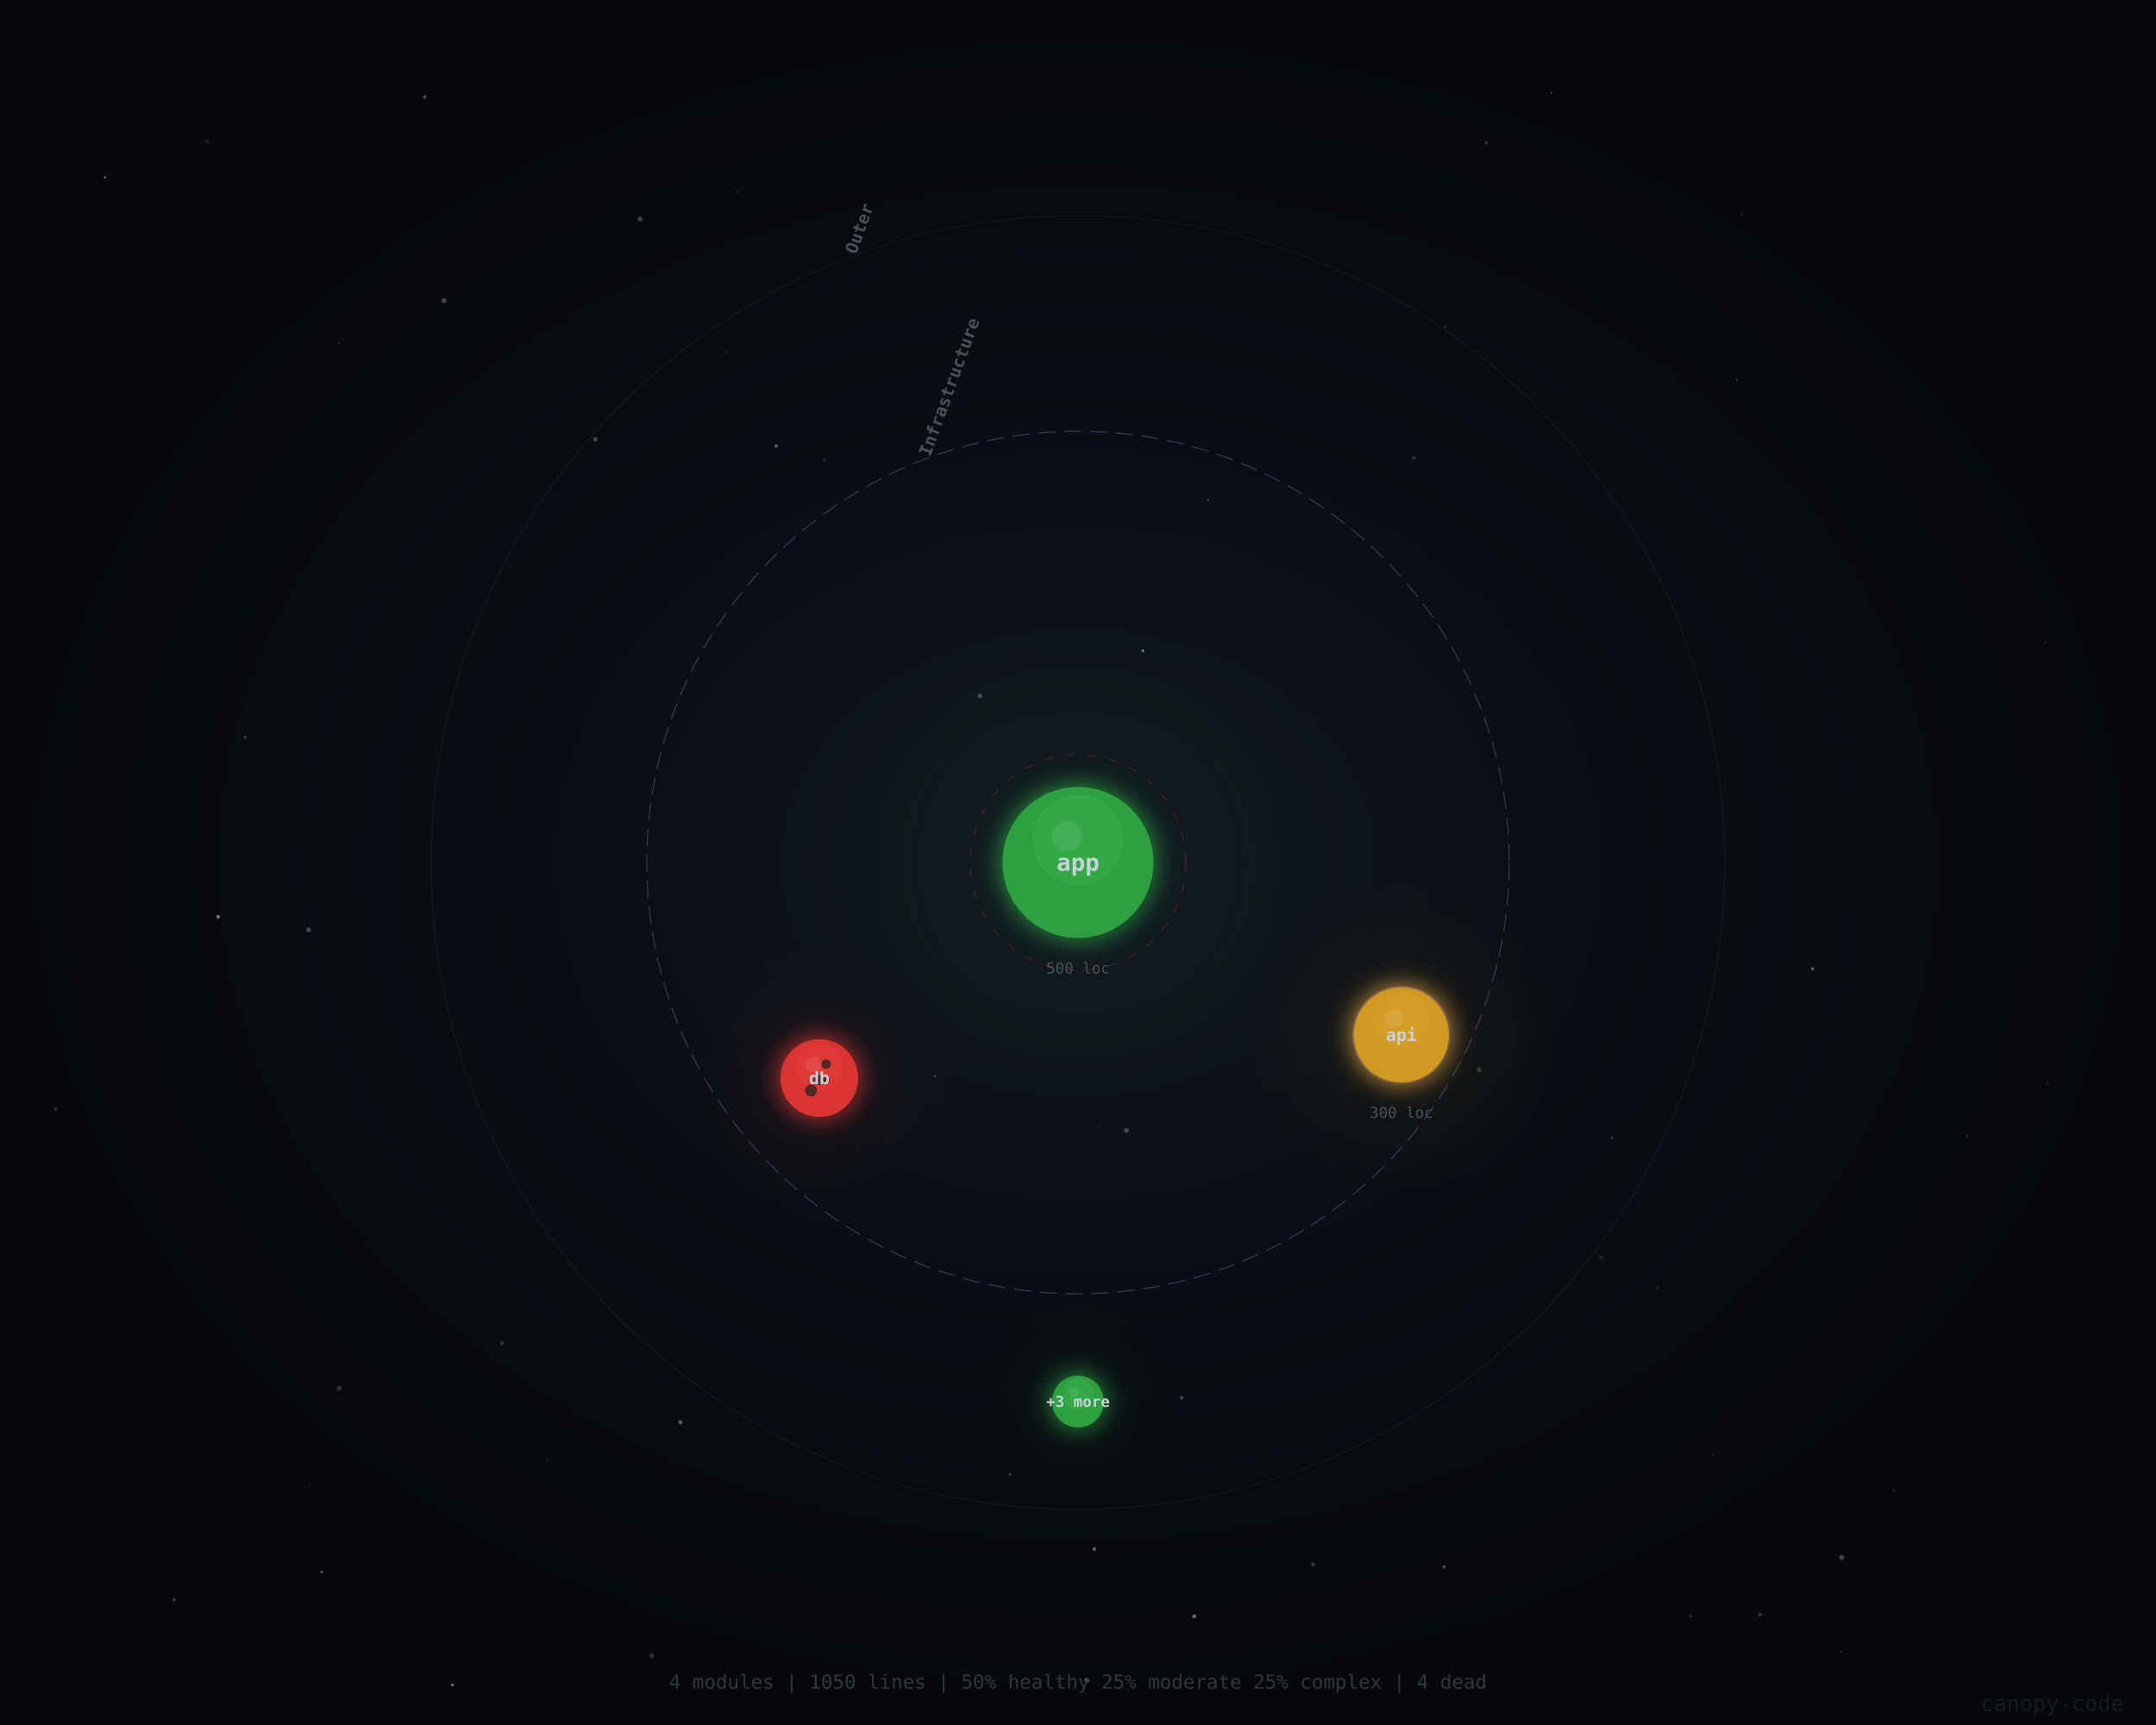
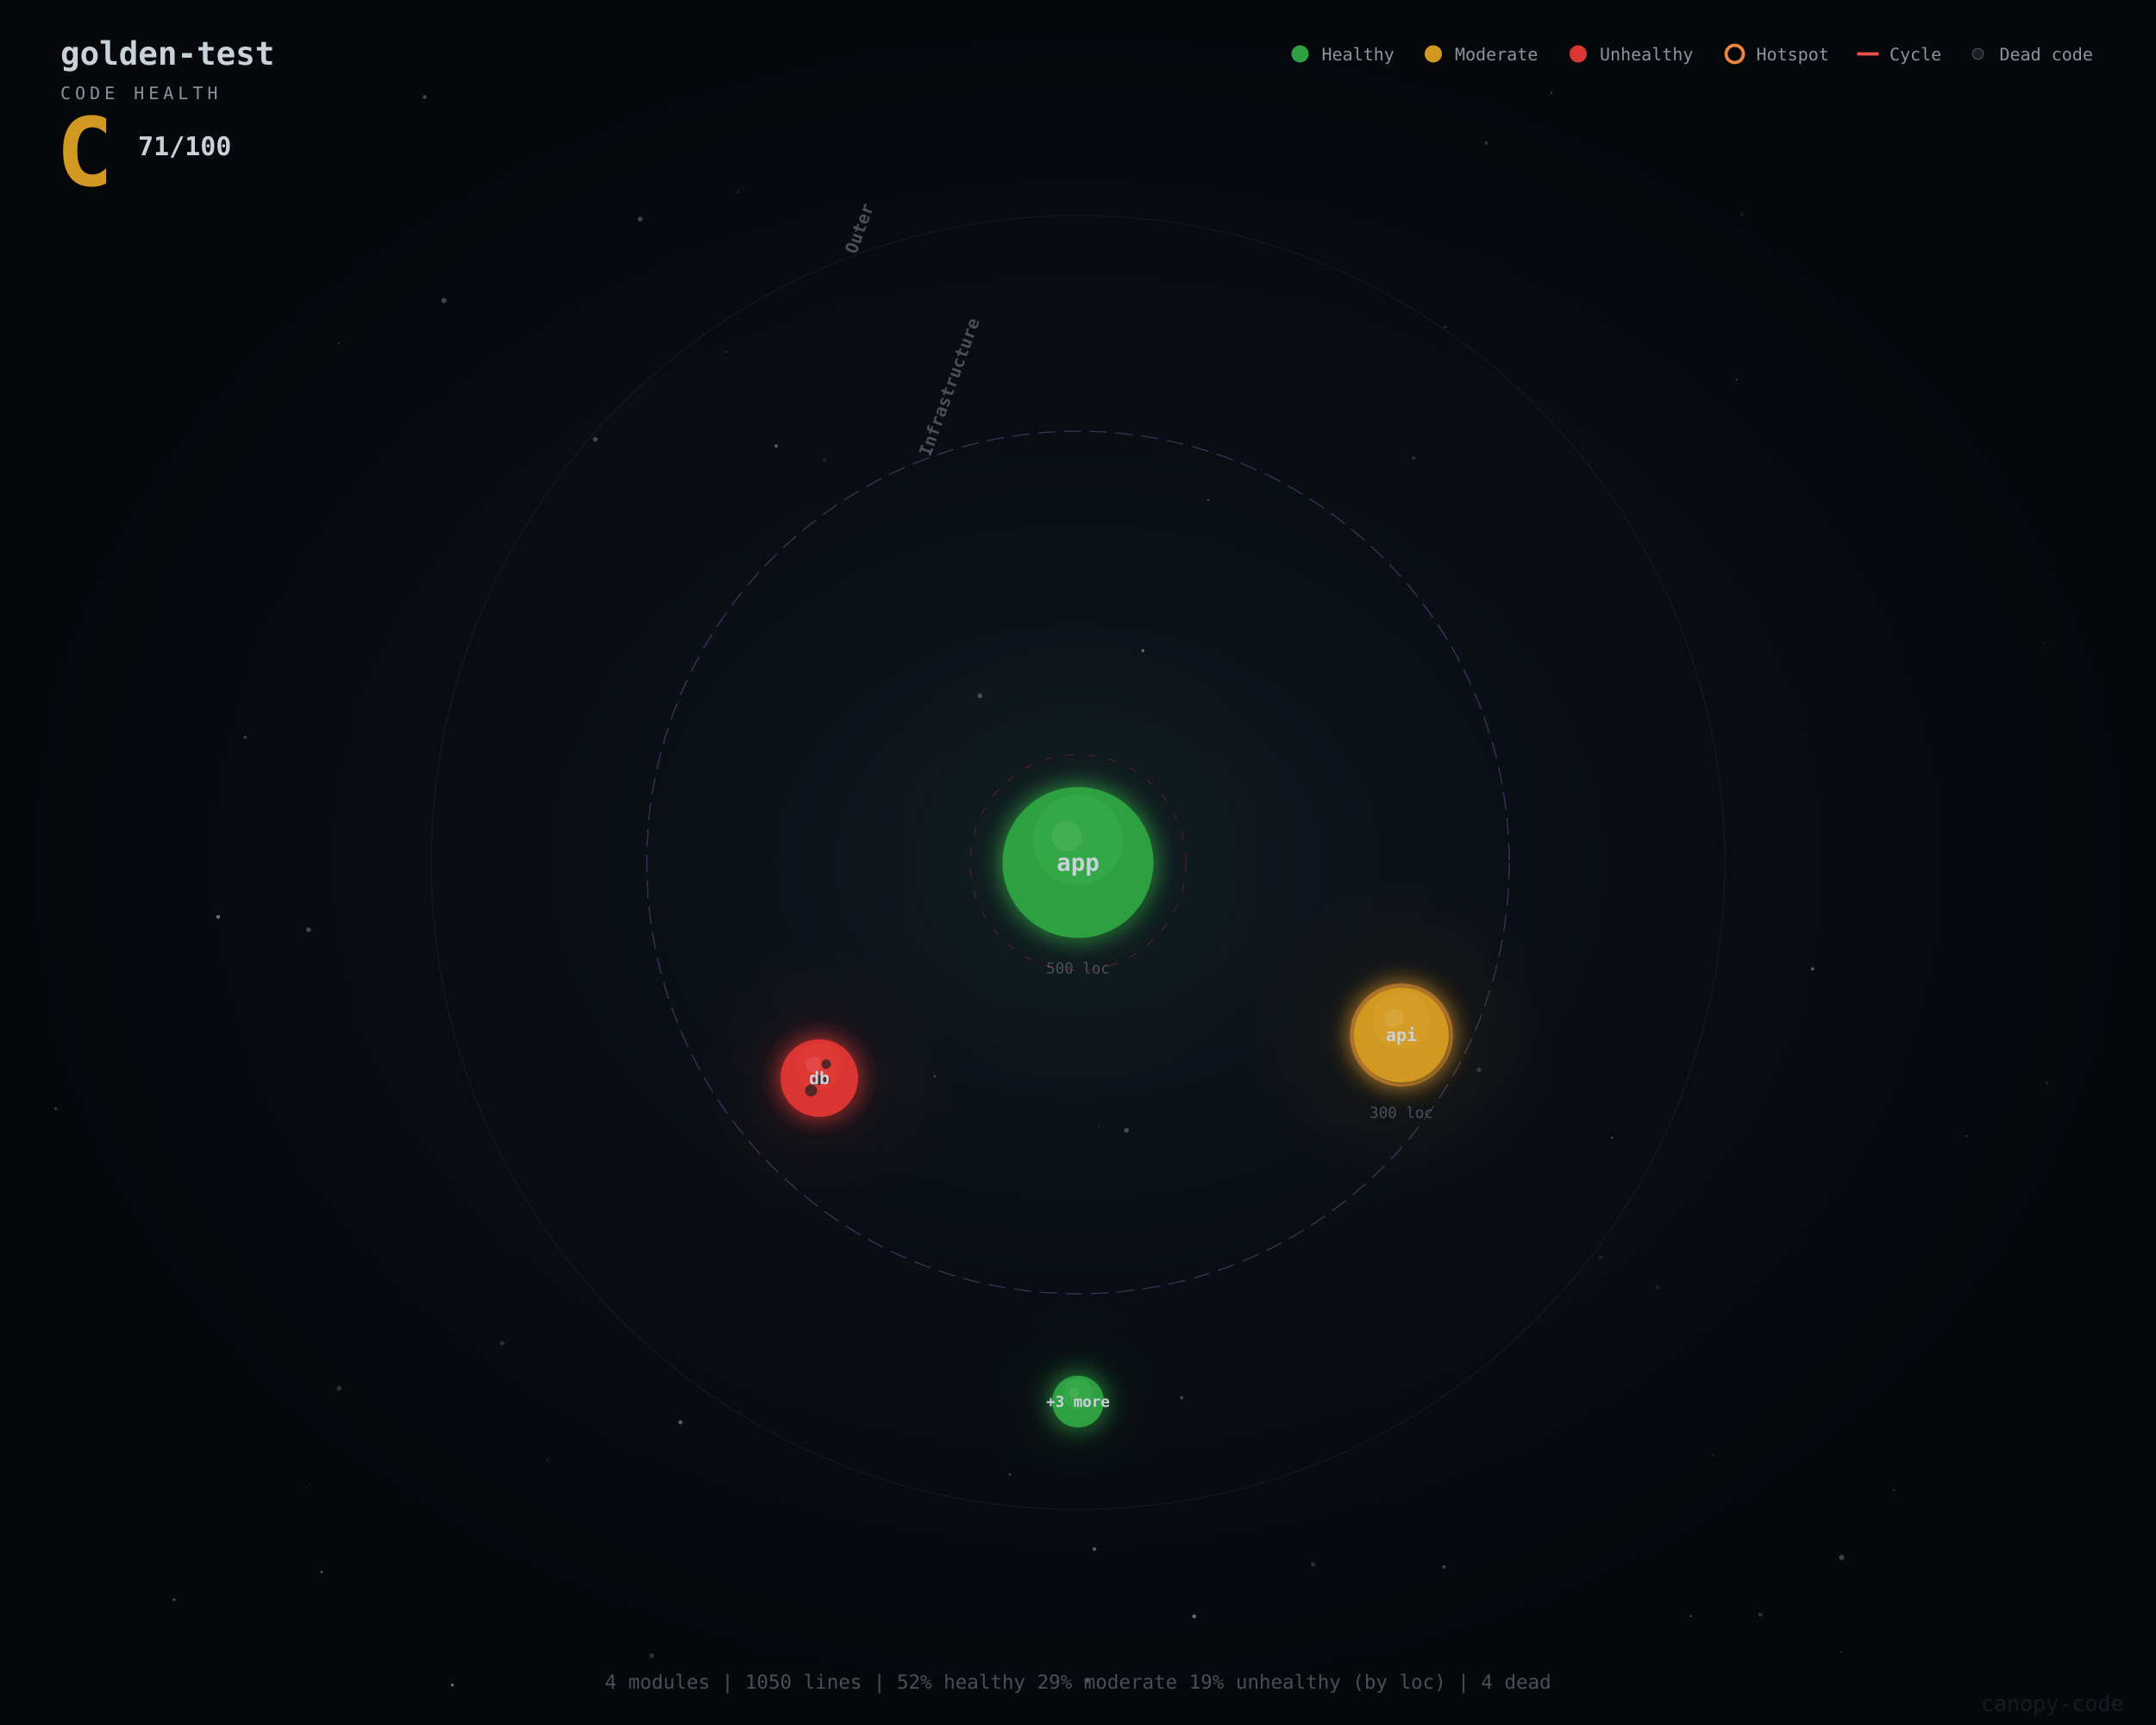
<svg xmlns="http://www.w3.org/2000/svg" viewBox="0 0 1000 800">
  <defs>
    <radialGradient id="bgGrad" cx="50%" cy="50%" r="50%">
      <stop offset="0%" stop-color="#111820" />
      <stop offset="50%" stop-color="#0a0e14" />
      <stop offset="100%" stop-color="#06080c" />
    </radialGradient>
    <filter id="nodeGlow" x="-50%" y="-50%" width="200%" height="200%">
      <feGaussianBlur stdDeviation="6" result="blur" />
      <feMerge>
        <feMergeNode in="blur" />
        <feMergeNode in="SourceGraphic" />
      </feMerge>
    </filter>
    <filter id="softGlow" x="-50%" y="-50%" width="200%" height="200%">
      <feGaussianBlur stdDeviation="12" />
    </filter>
    <filter id="churnPulse" x="-50%" y="-50%" width="200%" height="200%">
      <feGaussianBlur stdDeviation="4" result="blur" />
      <feMerge>
        <feMergeNode in="blur" />
        <feMergeNode in="SourceGraphic" />
      </feMerge>
    </filter>
  </defs>
  <rect width="1000" height="800" fill="url(#bgGrad)" />
  <circle cx="4.3" cy="70.4" r="0.3" fill="#c9d1d9" opacity="0.1" />
  <circle cx="143.1" cy="431.2" r="1.1" fill="#c9d1d9" opacity="0.3" />
  <circle cx="548.1" cy="648.2" r="0.8" fill="#c9d1d9" opacity="0.3" />
  <circle cx="232.9" cy="622.9" r="1.0" fill="#c9d1d9" opacity="0.2" />
  <circle cx="468.4" cy="683.8" r="0.5" fill="#c9d1d9" opacity="0.4" />
  <circle cx="157.3" cy="643.8" r="1.1" fill="#c9d1d9" opacity="0.2" />
  <circle cx="96.0" cy="65.6" r="1.0" fill="#c9d1d9" opacity="0.1" />
  <circle cx="336.6" cy="163.2" r="0.3" fill="#c9d1d9" opacity="0.3" />
  <circle cx="655.7" cy="212.4" r="0.8" fill="#c9d1d9" opacity="0.2" />
  <circle cx="481.4" cy="385.8" r="0.9" fill="#c9d1d9" opacity="0.3" />
  <circle cx="454.5" cy="322.7" r="1.1" fill="#c9d1d9" opacity="0.3" />
  <circle cx="315.6" cy="659.6" r="1.0" fill="#c9d1d9" opacity="0.4" />
  <circle cx="719.7" cy="43.0" r="0.4" fill="#c9d1d9" opacity="0.4" />
  <circle cx="805.6" cy="176.1" r="0.4" fill="#c9d1d9" opacity="0.3" />
  <circle cx="149.2" cy="729.1" r="0.6" fill="#c9d1d9" opacity="0.4" />
  <circle cx="342.6" cy="88.9" r="0.7" fill="#c9d1d9" opacity="0.1" />
  <circle cx="433.5" cy="499.1" r="0.4" fill="#c9d1d9" opacity="0.5" />
  <circle cx="296.9" cy="101.6" r="1.1" fill="#c9d1d9" opacity="0.3" />
  <circle cx="143.9" cy="688.3" r="0.3" fill="#c9d1d9" opacity="0.2" />
  <circle cx="509.7" cy="522.1" r="0.3" fill="#c9d1d9" opacity="0.2" />
  <circle cx="25.9" cy="514.2" r="0.8" fill="#c9d1d9" opacity="0.2" />
  <circle cx="101.2" cy="425.2" r="0.9" fill="#c9d1d9" opacity="0.5" />
  <circle cx="456.4" cy="222.6" r="0.4" fill="#c9d1d9" opacity="0.1" />
  <circle cx="878.5" cy="691.1" r="0.5" fill="#c9d1d9" opacity="0.2" />
  <circle cx="360.0" cy="206.8" r="0.8" fill="#c9d1d9" opacity="0.4" />
  <circle cx="768.7" cy="597.2" r="0.9" fill="#c9d1d9" opacity="0.1" />
  <circle cx="507.6" cy="718.4" r="0.9" fill="#c9d1d9" opacity="0.4" />
  <circle cx="689.4" cy="66.3" r="0.8" fill="#c9d1d9" opacity="0.2" />
  <circle cx="48.7" cy="82.3" r="0.5" fill="#c9d1d9" opacity="0.5" />
  <circle cx="209.8" cy="781.4" r="0.7" fill="#c9d1d9" opacity="0.5" />
  <circle cx="157.1" cy="159.1" r="0.3" fill="#c9d1d9" opacity="0.4" />
  <circle cx="504.1" cy="779.3" r="1.1" fill="#c9d1d9" opacity="0.4" />
  <circle cx="669.8" cy="726.7" r="0.8" fill="#c9d1d9" opacity="0.3" />
  <circle cx="854.1" cy="766.0" r="0.3" fill="#c9d1d9" opacity="0.4" />
  <circle cx="854.2" cy="722.3" r="1.2" fill="#c9d1d9" opacity="0.3" />
  <circle cx="80.8" cy="741.9" r="0.7" fill="#c9d1d9" opacity="0.3" />
  <circle cx="949.4" cy="502.3" r="0.7" fill="#c9d1d9" opacity="0.1" />
  <circle cx="794.6" cy="674.9" r="0.7" fill="#c9d1d9" opacity="0.1" />
  <circle cx="205.9" cy="139.4" r="1.2" fill="#c9d1d9" opacity="0.3" />
  <circle cx="522.5" cy="524.2" r="1.1" fill="#c9d1d9" opacity="0.3" />
  <circle cx="254.0" cy="677.3" r="0.3" fill="#c9d1d9" opacity="0.4" />
  <circle cx="808.0" cy="99.5" r="0.7" fill="#c9d1d9" opacity="0.1" />
  <circle cx="302.3" cy="767.9" r="1.1" fill="#c9d1d9" opacity="0.2" />
  <circle cx="912.1" cy="526.9" r="0.3" fill="#c9d1d9" opacity="0.5" />
  <circle cx="382.5" cy="213.3" r="0.9" fill="#c9d1d9" opacity="0.1" />
  <circle cx="784.2" cy="749.5" r="0.5" fill="#c9d1d9" opacity="0.3" />
  <circle cx="686.0" cy="496.2" r="1.1" fill="#c9d1d9" opacity="0.2" />
  <circle cx="276.1" cy="203.8" r="1.1" fill="#c9d1d9" opacity="0.3" />
  <circle cx="560.4" cy="231.9" r="0.4" fill="#c9d1d9" opacity="0.4" />
  <circle cx="670.4" cy="151.6" r="0.5" fill="#c9d1d9" opacity="0.2" />
  <circle cx="113.7" cy="341.9" r="0.7" fill="#c9d1d9" opacity="0.3" />
  <circle cx="747.7" cy="527.6" r="0.4" fill="#c9d1d9" opacity="0.5" />
  <circle cx="553.9" cy="749.6" r="0.9" fill="#c9d1d9" opacity="0.5" />
  <circle cx="948.5" cy="298.1" r="0.3" fill="#c9d1d9" opacity="0.3" />
  <circle cx="197.0" cy="45.0" r="0.9" fill="#c9d1d9" opacity="0.3" />
  <circle cx="609.0" cy="725.5" r="1.0" fill="#c9d1d9" opacity="0.2" />
  <circle cx="742.5" cy="583.2" r="1.1" fill="#c9d1d9" opacity="0.1" />
  <circle cx="840.7" cy="449.3" r="0.8" fill="#c9d1d9" opacity="0.4" />
  <circle cx="530.1" cy="301.8" r="0.7" fill="#c9d1d9" opacity="0.5" />
  <circle cx="816.5" cy="748.8" r="0.9" fill="#c9d1d9" opacity="0.2" />
  <circle cx="500.0" cy="400.0" r="200.0" fill="none" stroke="#bc8cff" stroke-width="0.5" opacity="0.3" stroke-dasharray="8 4" />
  <circle cx="500.0" cy="400.0" r="300.0" fill="none" stroke="#30363d" stroke-width="0.5" opacity="0.3" />
  <text x="431.4" y="212.1" font-family="monospace" font-size="8" font-weight="600" fill="#484f58" text-anchor="start" transform="rotate(-70 431.4 212.1)">Infrastructure</text>
  <text x="397.1" y="118.2" font-family="monospace" font-size="8" font-weight="600" fill="#484f58" text-anchor="start" transform="rotate(-70 397.1 118.2)">Outer</text>
  <g data-module="app">
    <circle cx="500.0" cy="400.0" r="87.5" fill="#2ea04355" opacity="0.1" filter="url(#softGlow)" />
    <circle cx="501.0" cy="401.0" r="35.0" fill="#000000" opacity="0.3" />
    <circle cx="500.0" cy="400.0" r="35.0" fill="#2ea043" filter="url(#nodeGlow)" />
    <circle cx="500.0" cy="389.5" r="21.0" fill="#56d364" opacity="0.15" />
    <circle cx="494.8" cy="387.8" r="7.0" fill="#ffffff" opacity="0.08" />
    <text x="500.0" y="400.0" font-family="monospace" font-size="11" font-weight="700" fill="#c9d1d9" text-anchor="middle" dy="0.35em">app</text>
    <text x="500.0" y="449.0" font-family="monospace" font-size="7" fill="#484f58" text-anchor="middle" dy="0.35em">500 loc</text>
  </g>
  <g data-module="pkg.api">
    <circle cx="650.0" cy="480.0" r="55.0" fill="#d2992255" opacity="0.1" filter="url(#softGlow)" />
-     <circle cx="650.0" cy="480.0" r="22.0" fill="none" stroke="#bc8cff" stroke-width="1.5" opacity="0.4" filter="url(#churnPulse)">
-       <animate attributeName="r" values="22.0;26.0;22.0" dur="3s" repeatCount="indefinite" />
-       <animate attributeName="opacity" values="0.4;0.1;0.4" dur="3s" repeatCount="indefinite" />
+     <circle cx="650.0" cy="480.0" r="23.0" fill="none" stroke="#f0883e" stroke-width="1.8" opacity="0.6" filter="url(#churnPulse)">
+       <animate attributeName="r" values="23.0;27.0;23.0" dur="2s" repeatCount="indefinite" />
+       <animate attributeName="opacity" values="0.6;0.2;0.6" dur="2s" repeatCount="indefinite" />
    </circle>
    <circle cx="651.0" cy="481.0" r="22.0" fill="#000000" opacity="0.3" />
    <circle cx="650.0" cy="480.0" r="22.0" fill="#d29922" filter="url(#nodeGlow)" />
    <circle cx="650.0" cy="473.4" r="13.2" fill="#e3b341" opacity="0.15" />
    <circle cx="646.7" cy="472.3" r="4.4" fill="#ffffff" opacity="0.08" />
    <text x="650.0" y="480.0" font-family="monospace" font-size="8" font-weight="600" fill="#c9d1d9" text-anchor="middle" dy="0.35em">api</text>
    <text x="650.0" y="516.0" font-family="monospace" font-size="7" fill="#484f58" text-anchor="middle" dy="0.35em">300 loc</text>
  </g>
  <g data-module="pkg.db">
    <circle cx="380.0" cy="500.0" r="45.0" fill="#da363355" opacity="0.1" filter="url(#softGlow)" />
    <circle cx="381.0" cy="501.0" r="18.0" fill="#000000" opacity="0.3" />
    <circle cx="380.0" cy="500.0" r="18.0" fill="#da3633" filter="url(#nodeGlow)" />
    <circle cx="380.0" cy="494.6" r="10.8" fill="#f85149" opacity="0.15" />
    <circle cx="377.3" cy="493.7" r="3.6" fill="#ffffff" opacity="0.08" />
    <circle cx="379.7" cy="500.9" r="2.3" fill="#1b1f23" opacity="0.7" />
    <circle cx="376.2" cy="505.7" r="2.8" fill="#1b1f23" opacity="0.7" />
    <circle cx="383.2" cy="501.0" r="1.7" fill="#1b1f23" opacity="0.7" />
    <circle cx="383.2" cy="493.5" r="2.2" fill="#1b1f23" opacity="0.7" />
    <text x="380.0" y="500.0" font-family="monospace" font-size="8" font-weight="600" fill="#c9d1d9" text-anchor="middle" dy="0.35em">db</text>
  </g>
  <g data-module="_collapsed_outer">
    <circle cx="500.0" cy="650.0" r="30.0" fill="#2ea04355" opacity="0.1" filter="url(#softGlow)" />
    <circle cx="501.0" cy="651.0" r="12.0" fill="#000000" opacity="0.3" />
    <circle cx="500.0" cy="650.0" r="12.0" fill="#2ea043" filter="url(#nodeGlow)" />
    <circle cx="500.0" cy="646.4" r="7.2" fill="#56d364" opacity="0.15" />
    <circle cx="498.2" cy="645.8" r="2.4" fill="#ffffff" opacity="0.08" />
    <text x="500.0" y="650.0" font-family="monospace" font-size="7" font-weight="600" fill="#c9d1d9" text-anchor="middle" dy="0.35em">+3 more</text>
  </g>
  <circle cx="500.0" cy="400.0" r="50.0" fill="none" stroke="#da3633" stroke-width="0.5" stroke-dasharray="4 6" opacity="0.3">
    <animateTransform attributeName="transform" type="rotate" from="0 500.0 400.0" to="360 500.0 400.0" dur="60s" repeatCount="indefinite" />
  </circle>
-   <text x="500.0" y="780.0" font-family="monospace" font-size="9" fill="#30363d" text-anchor="middle" dy="0.35em">4 modules | 1050 lines | 50% healthy 25% moderate 25% complex | 4 dead</text>
+   <text x="28.0" y="30.0" font-family="monospace" font-size="15" font-weight="700" fill="#c9d1d9">golden-test</text>
+   <text x="28.0" y="46.0" font-family="monospace" font-size="8" letter-spacing="2" fill="#8b949e">CODE HEALTH</text>
+   <text x="26.0" y="86.0" font-family="monospace" font-size="44" font-weight="700" fill="#d29922">C</text>
+   <text x="64.0" y="72.0" font-family="monospace" font-size="12" font-weight="600" fill="#c9d1d9">71/100</text>
+   <circle cx="917.4" cy="25.0" r="2.5" fill="#1b1f23" stroke="#484f58" stroke-width="0.5" />
+   <text x="927.4" y="28.0" font-family="monospace" font-size="8" fill="#8b949e">Dead code</text>
+   <line x1="861.4" y1="25.0" x2="871.4" y2="25.0" stroke="#f85149" stroke-width="1.5" />
+   <text x="876.4" y="28.0" font-family="monospace" font-size="8" fill="#8b949e">Cycle</text>
+   <circle cx="804.6" cy="25.0" r="4" fill="none" stroke="#f0883e" stroke-width="1.5" />
+   <text x="814.6" y="28.0" font-family="monospace" font-size="8" fill="#8b949e">Hotspot</text>
+   <circle cx="732.0" cy="25.0" r="4" fill="#da3633" />
+   <text x="742.0" y="28.0" font-family="monospace" font-size="8" fill="#8b949e">Unhealthy</text>
+   <circle cx="664.8" cy="25.0" r="4" fill="#d29922" />
+   <text x="674.8" y="28.0" font-family="monospace" font-size="8" fill="#8b949e">Moderate</text>
+   <circle cx="603.0" cy="25.0" r="4" fill="#2ea043" />
+   <text x="613.0" y="28.0" font-family="monospace" font-size="8" fill="#8b949e">Healthy</text>
+   <text x="500.0" y="780.0" font-family="monospace" font-size="9" fill="#484f58" text-anchor="middle" dy="0.35em">4 modules | 1050 lines | 52% healthy 29% moderate 19% unhealthy (by loc) | 4 dead</text>
  <text x="985.0" y="790.0" font-family="monospace" font-size="10" fill="#161b22" text-anchor="end" dy="0.35em">canopy-code</text>
</svg>
